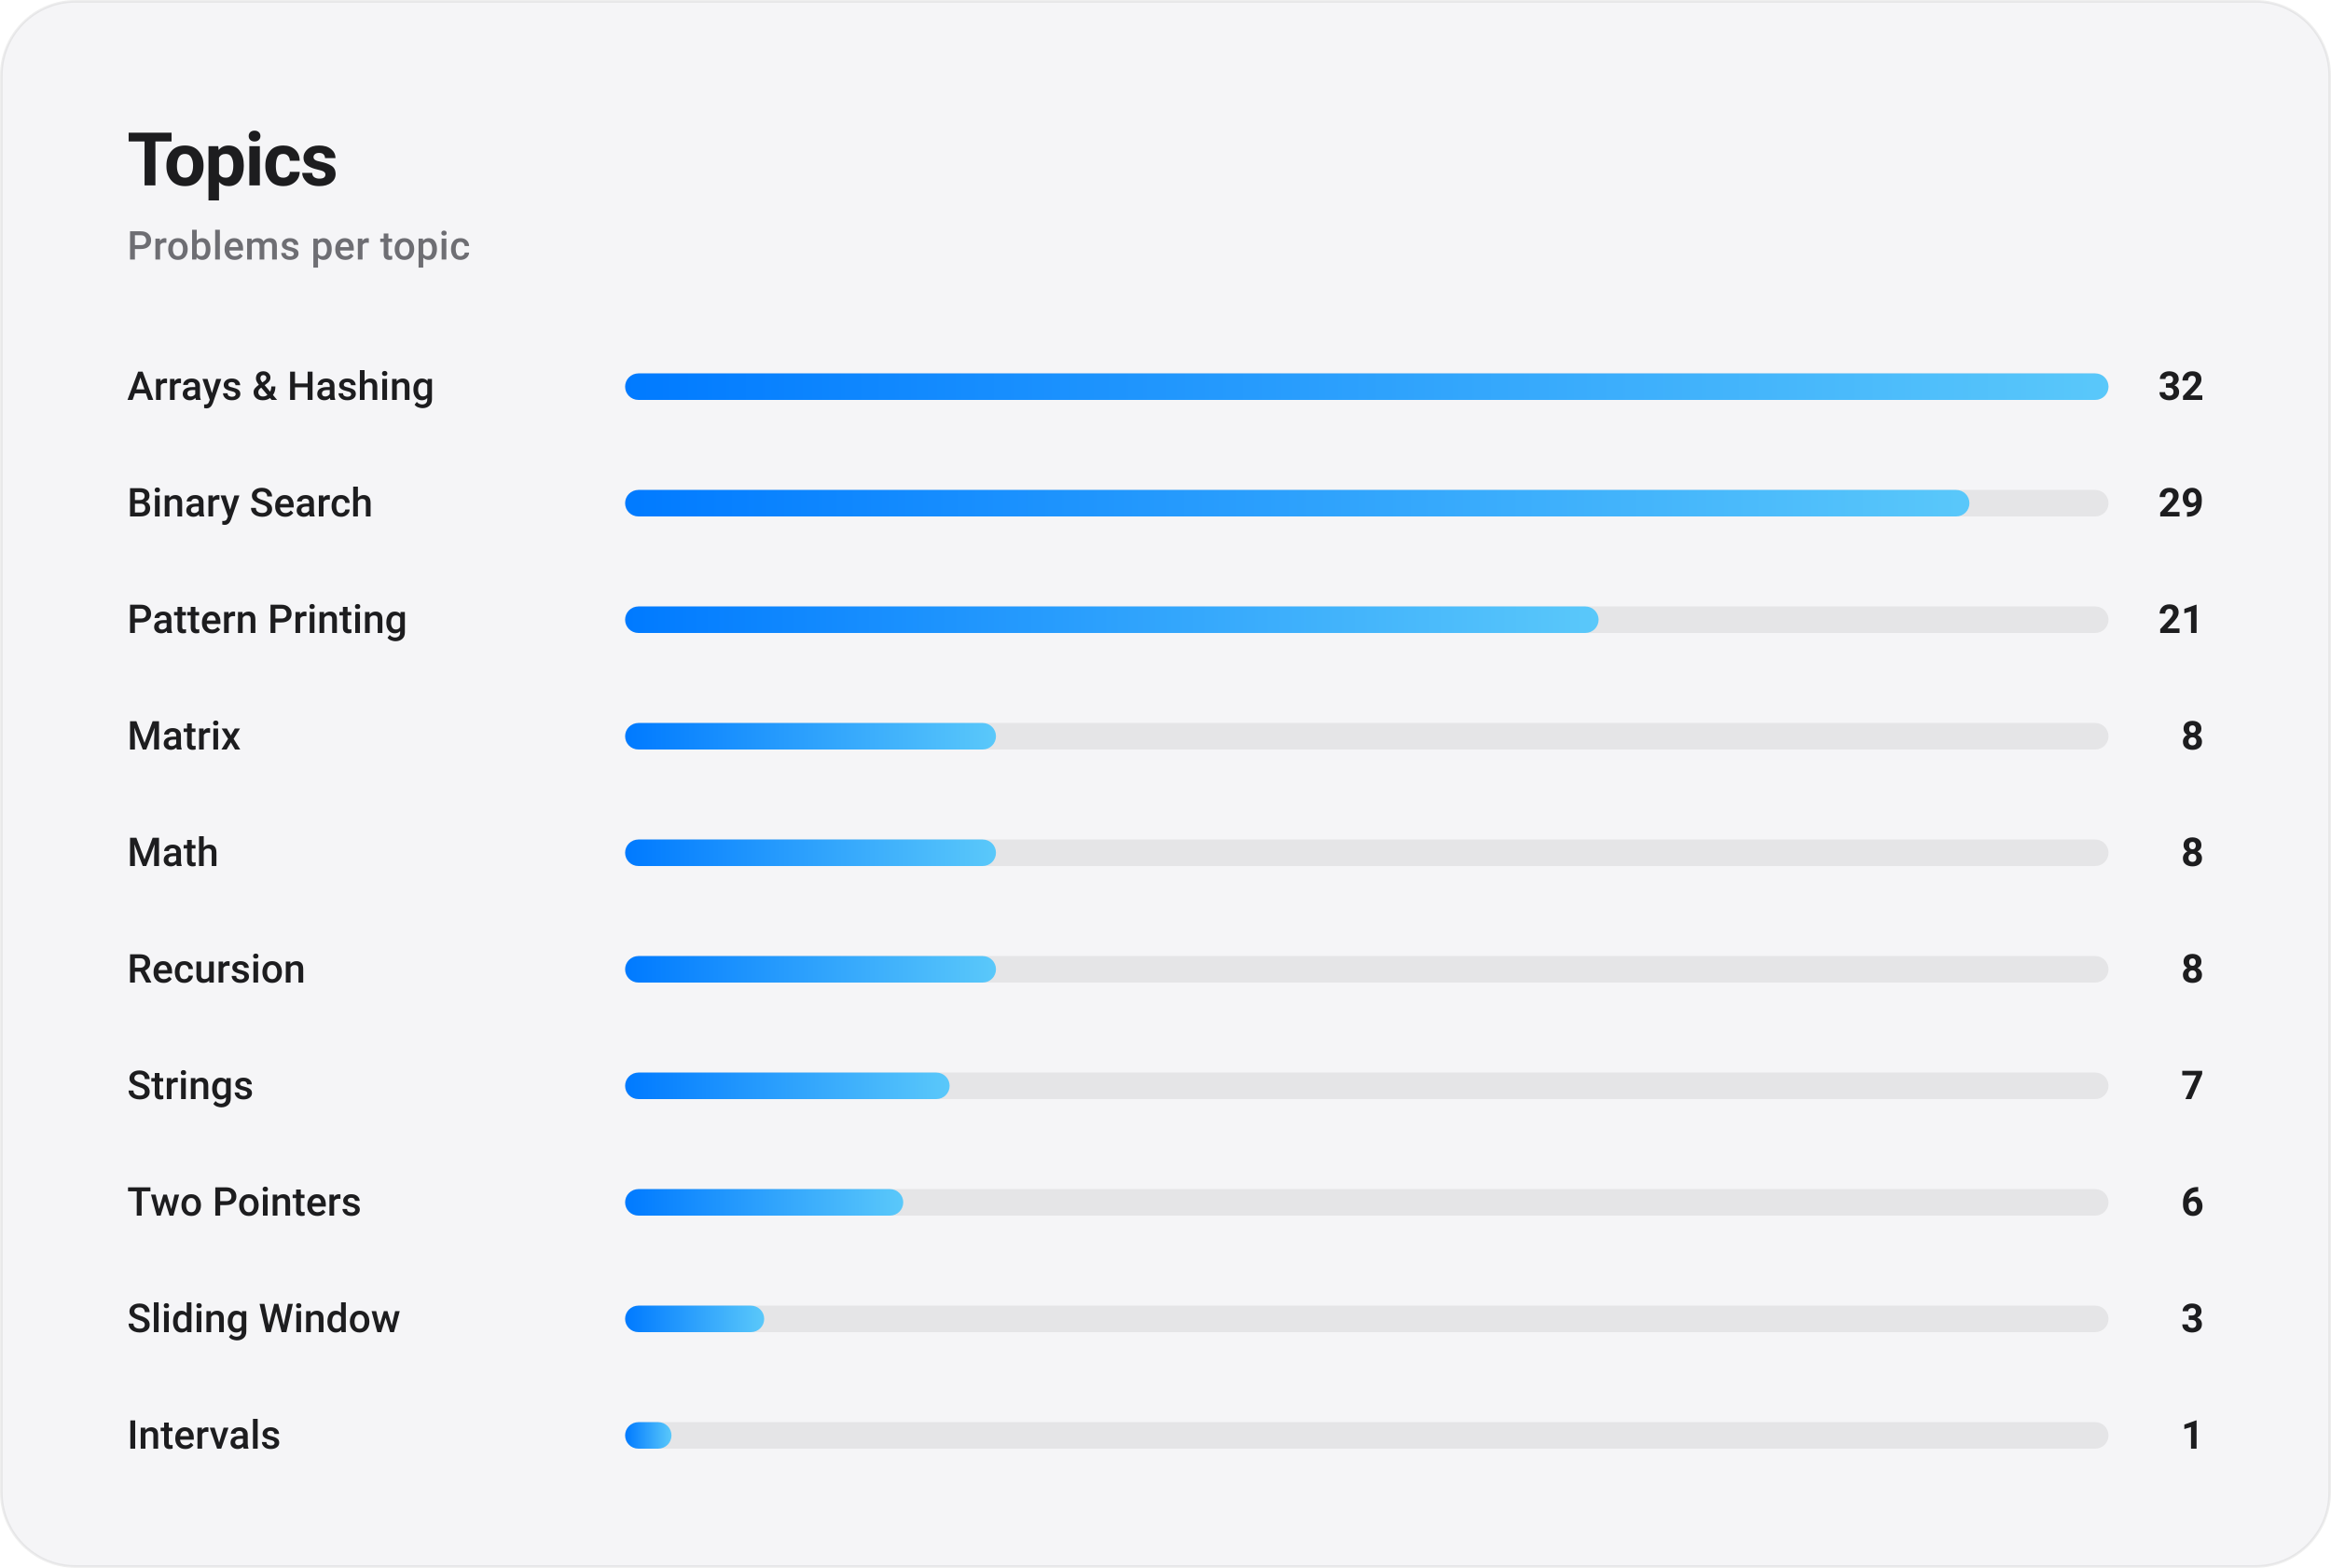
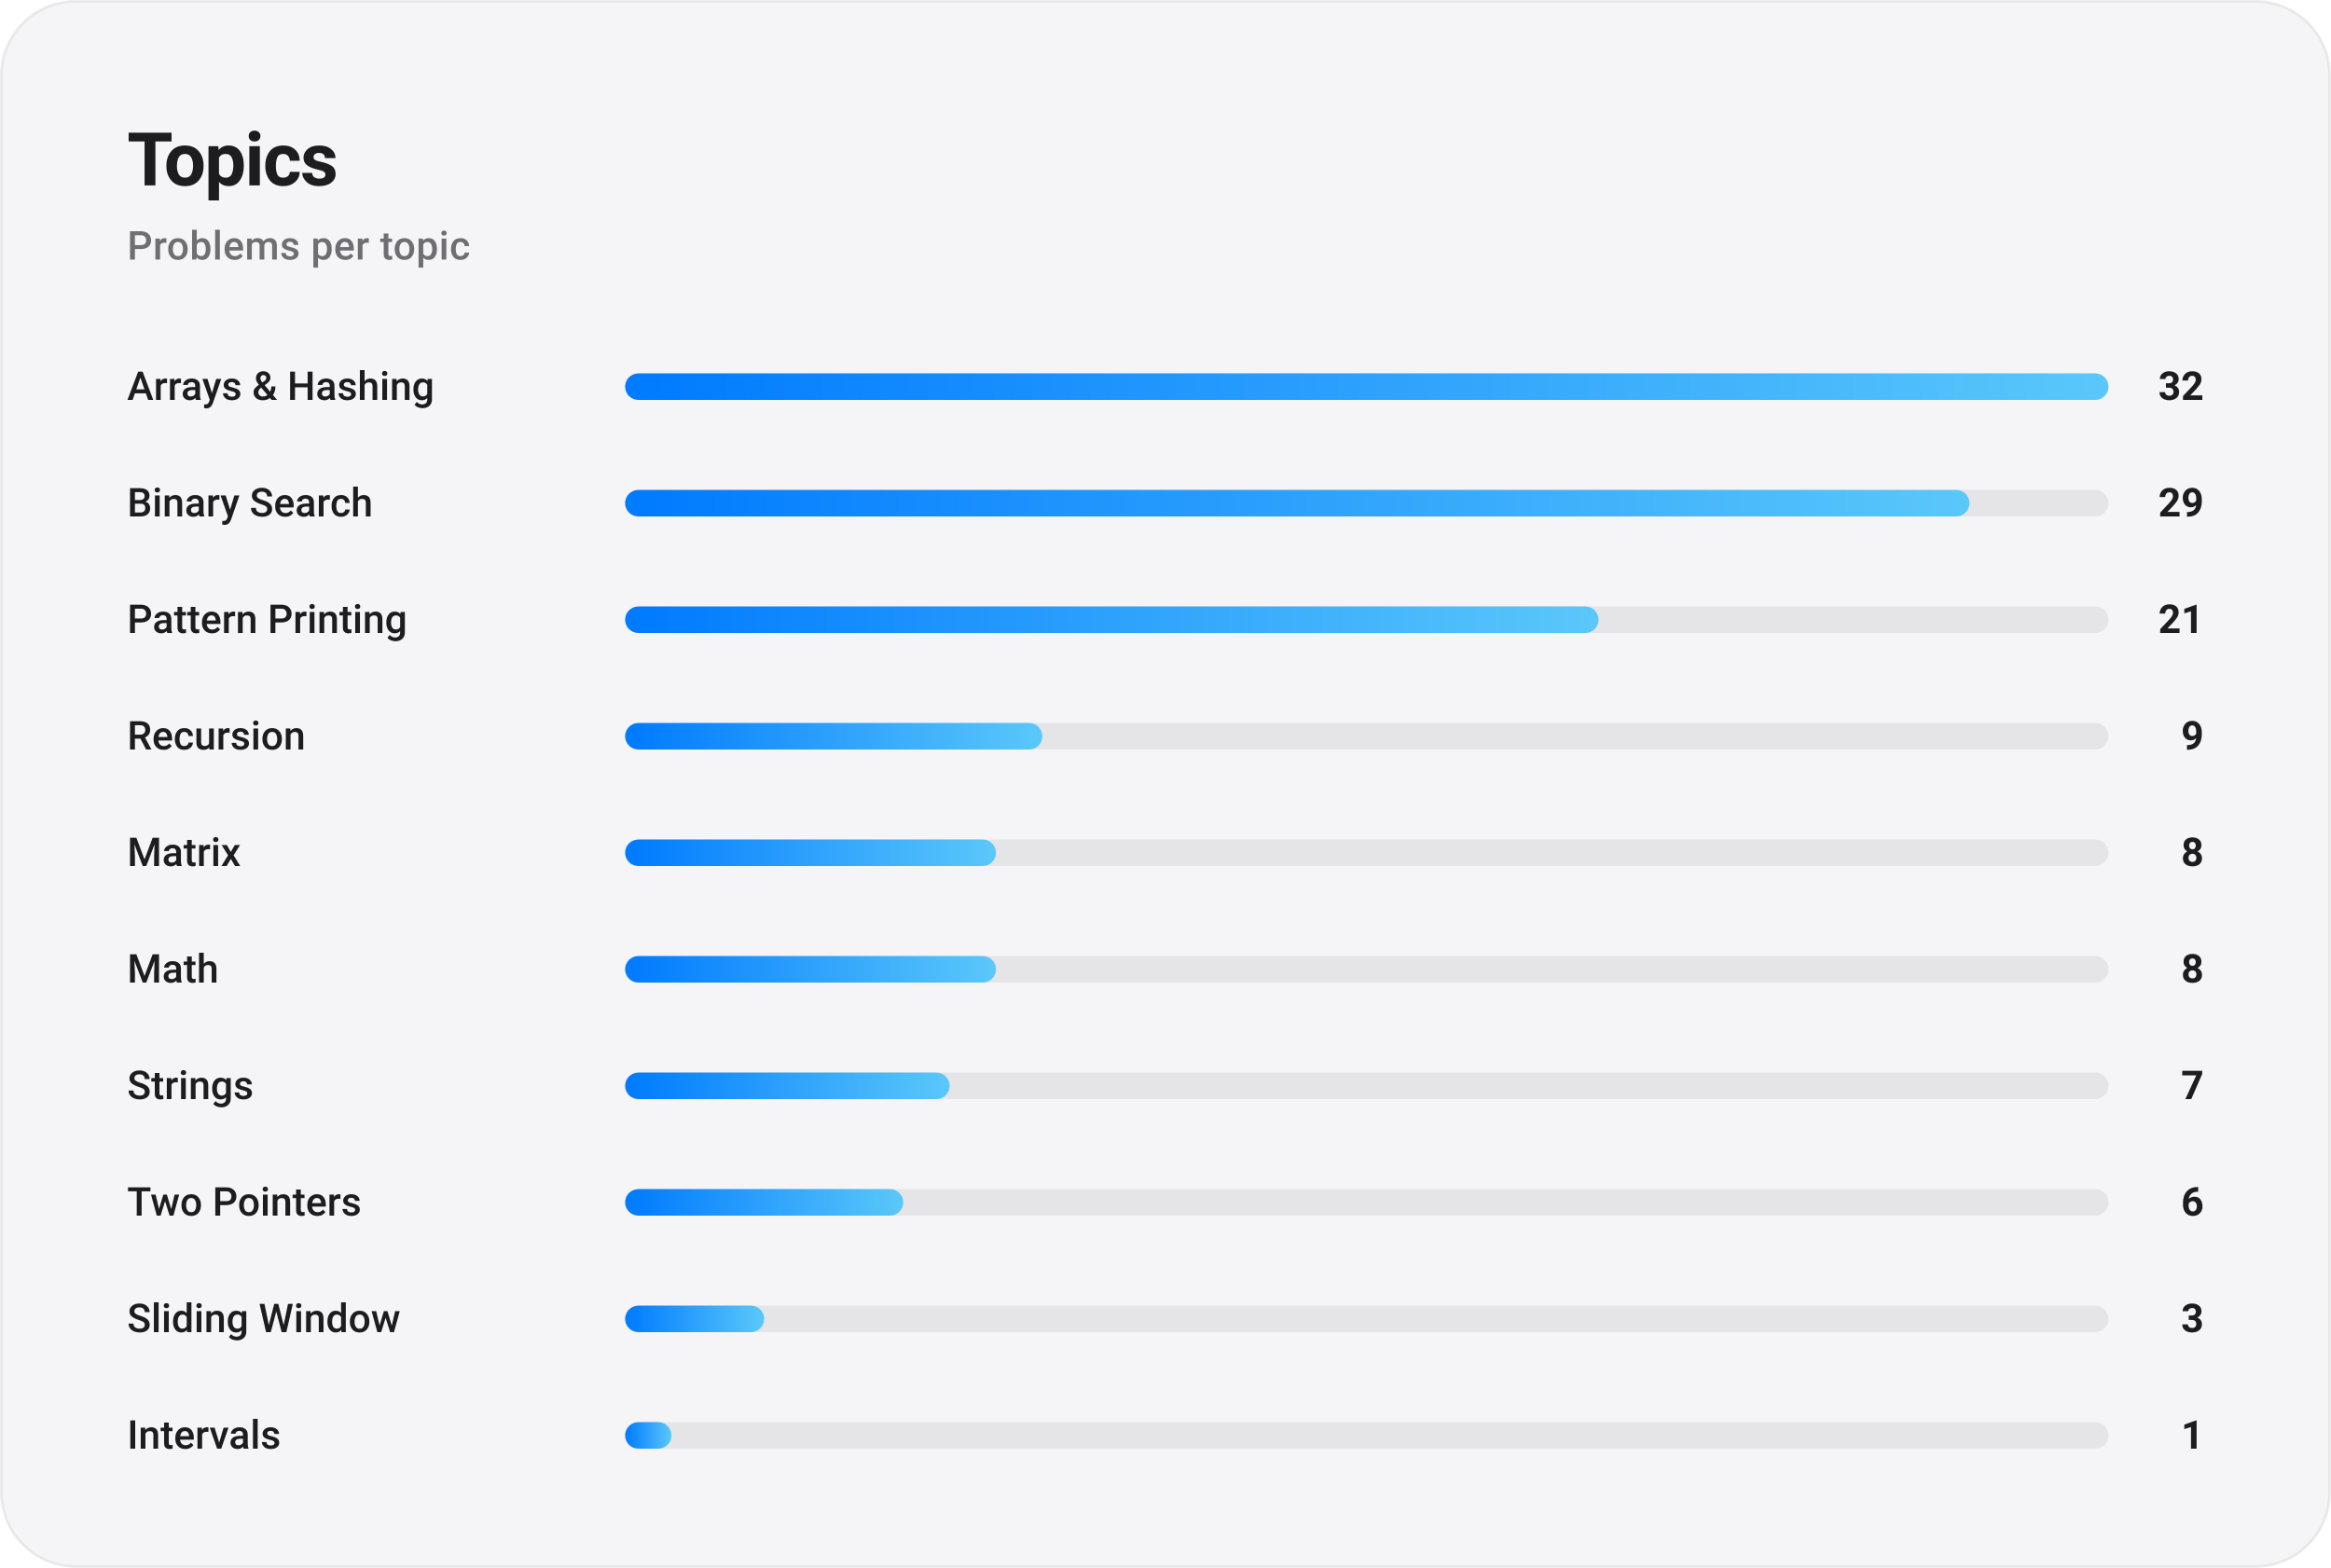
<svg xmlns="http://www.w3.org/2000/svg" width="880" height="592" viewBox="0 0 880 592" role="img" aria-labelledby="t d">
  <defs>
    <style>
text { font-family: -apple-system, BlinkMacSystemFont, "SF Pro Display", "SF Pro Text", "Segoe UI Variable Display", "Segoe UI", system-ui, Roboto, Helvetica, Arial, sans-serif; }
.num { font-variant-numeric: tabular-nums; }
@keyframes grow { from { transform: scaleX(0); } to { transform: scaleX(1); } }
@keyframes rise { from { transform: scaleY(0); } to { transform: scaleY(1); } }
@keyframes pop { from { opacity: 0; transform: scale(.92); } to { opacity: 1; transform: scale(1); } }
@keyframes fade { from { opacity: 0; transform: translateY(6px); } to { opacity: 1; transform: translateY(0); } }
.grow { transform-box: fill-box; transform-origin: 0% 50%; animation: grow .8s cubic-bezier(.22,1,.36,1) both; }
.rise { transform-box: fill-box; transform-origin: 50% 100%; animation: rise .8s cubic-bezier(.22,1,.36,1) both; }
.pop { transform-box: fill-box; transform-origin: 50% 50%; animation: pop .8s cubic-bezier(.22,1,.36,1) both; }
.fade { animation: fade .7s cubic-bezier(.22,1,.36,1) both; }
@media (prefers-reduced-motion: reduce) { .grow, .rise, .pop { transform-box: fill-box; transform-origin: 50% 50%; animation: pop .8s cubic-bezier(.22,1,.36,1) both; }
.fade { animation: none; } }
</style>
    <linearGradient id="acc" x1="0" y1="0" x2="1" y2="0">
      <stop offset="0" stop-color="#007AFF" />
      <stop offset="1" stop-color="#5AC8FA" />
    </linearGradient>
    <linearGradient id="accv" x1="0" y1="1" x2="0" y2="0">
      <stop offset="0" stop-color="#007AFF" />
      <stop offset="1" stop-color="#5AC8FA" />
    </linearGradient>
  </defs>
  <rect x="0.5" y="0.5" width="879" height="591" rx="28" fill="#F5F5F7" stroke="rgba(0,0,0,0.07)" />
  <text x="48" y="70" font-size="28" font-weight="700" fill="#1D1D1F" text-anchor="start" letter-spacing="-0.02em">Topics</text>
  <text x="48" y="98" font-size="15" font-weight="500" fill="#6E6E73" text-anchor="start" letter-spacing="0.01em">Problems per topic</text>
  <text x="48" y="151" font-size="15" font-weight="500" fill="#1D1D1F" text-anchor="start" letter-spacing="0.0em">Arrays &amp; Hashing</text>
  <rect x="236" y="141" width="560" height="10" rx="5" fill="rgba(0,0,0,0.07)" />
  <rect class="grow" style="animation-delay:0ms" x="236" y="141" width="560.0" height="10" rx="5" fill="url(#acc)" />
  <text x="832" y="151" font-size="15" font-weight="650" fill="#1D1D1F" text-anchor="end" letter-spacing="0.0em" class="num">32</text>
  <text x="48" y="195" font-size="15" font-weight="500" fill="#1D1D1F" text-anchor="start" letter-spacing="0.0em">Binary Search</text>
  <rect x="236" y="185" width="560" height="10" rx="5" fill="rgba(0,0,0,0.07)" />
  <rect class="grow" style="animation-delay:60ms" x="236" y="185" width="507.5" height="10" rx="5" fill="url(#acc)" />
  <text x="832" y="195" font-size="15" font-weight="650" fill="#1D1D1F" text-anchor="end" letter-spacing="0.0em" class="num">29</text>
  <text x="48" y="239" font-size="15" font-weight="500" fill="#1D1D1F" text-anchor="start" letter-spacing="0.0em">Pattern Printing</text>
  <rect x="236" y="229" width="560" height="10" rx="5" fill="rgba(0,0,0,0.07)" />
  <rect class="grow" style="animation-delay:120ms" x="236" y="229" width="367.5" height="10" rx="5" fill="url(#acc)" />
  <text x="832" y="239" font-size="15" font-weight="650" fill="#1D1D1F" text-anchor="end" letter-spacing="0.0em" class="num">21</text>
-   <text x="48" y="283" font-size="15" font-weight="500" fill="#1D1D1F" text-anchor="start" letter-spacing="0.0em">Matrix</text>
+   <text x="48" y="283" font-size="15" font-weight="500" fill="#1D1D1F" text-anchor="start" letter-spacing="0.0em">Recursion</text>
  <rect x="236" y="273" width="560" height="10" rx="5" fill="rgba(0,0,0,0.07)" />
-   <rect class="grow" style="animation-delay:180ms" x="236" y="273" width="140.0" height="10" rx="5" fill="url(#acc)" />
-   <text x="832" y="283" font-size="15" font-weight="650" fill="#1D1D1F" text-anchor="end" letter-spacing="0.0em" class="num">8</text>
-   <text x="48" y="327" font-size="15" font-weight="500" fill="#1D1D1F" text-anchor="start" letter-spacing="0.0em">Math</text>
+   <rect class="grow" style="animation-delay:180ms" x="236" y="273" width="157.5" height="10" rx="5" fill="url(#acc)" />
+   <text x="832" y="283" font-size="15" font-weight="650" fill="#1D1D1F" text-anchor="end" letter-spacing="0.0em" class="num">9</text>
+   <text x="48" y="327" font-size="15" font-weight="500" fill="#1D1D1F" text-anchor="start" letter-spacing="0.0em">Matrix</text>
  <rect x="236" y="317" width="560" height="10" rx="5" fill="rgba(0,0,0,0.07)" />
  <rect class="grow" style="animation-delay:240ms" x="236" y="317" width="140.0" height="10" rx="5" fill="url(#acc)" />
  <text x="832" y="327" font-size="15" font-weight="650" fill="#1D1D1F" text-anchor="end" letter-spacing="0.0em" class="num">8</text>
-   <text x="48" y="371" font-size="15" font-weight="500" fill="#1D1D1F" text-anchor="start" letter-spacing="0.0em">Recursion</text>
+   <text x="48" y="371" font-size="15" font-weight="500" fill="#1D1D1F" text-anchor="start" letter-spacing="0.0em">Math</text>
  <rect x="236" y="361" width="560" height="10" rx="5" fill="rgba(0,0,0,0.07)" />
  <rect class="grow" style="animation-delay:300ms" x="236" y="361" width="140.0" height="10" rx="5" fill="url(#acc)" />
  <text x="832" y="371" font-size="15" font-weight="650" fill="#1D1D1F" text-anchor="end" letter-spacing="0.0em" class="num">8</text>
  <text x="48" y="415" font-size="15" font-weight="500" fill="#1D1D1F" text-anchor="start" letter-spacing="0.0em">Strings</text>
  <rect x="236" y="405" width="560" height="10" rx="5" fill="rgba(0,0,0,0.07)" />
  <rect class="grow" style="animation-delay:360ms" x="236" y="405" width="122.5" height="10" rx="5" fill="url(#acc)" />
  <text x="832" y="415" font-size="15" font-weight="650" fill="#1D1D1F" text-anchor="end" letter-spacing="0.0em" class="num">7</text>
  <text x="48" y="459" font-size="15" font-weight="500" fill="#1D1D1F" text-anchor="start" letter-spacing="0.0em">Two Pointers</text>
  <rect x="236" y="449" width="560" height="10" rx="5" fill="rgba(0,0,0,0.07)" />
  <rect class="grow" style="animation-delay:420ms" x="236" y="449" width="105.0" height="10" rx="5" fill="url(#acc)" />
  <text x="832" y="459" font-size="15" font-weight="650" fill="#1D1D1F" text-anchor="end" letter-spacing="0.0em" class="num">6</text>
  <text x="48" y="503" font-size="15" font-weight="500" fill="#1D1D1F" text-anchor="start" letter-spacing="0.0em">Sliding Window</text>
  <rect x="236" y="493" width="560" height="10" rx="5" fill="rgba(0,0,0,0.07)" />
  <rect class="grow" style="animation-delay:480ms" x="236" y="493" width="52.5" height="10" rx="5" fill="url(#acc)" />
  <text x="832" y="503" font-size="15" font-weight="650" fill="#1D1D1F" text-anchor="end" letter-spacing="0.0em" class="num">3</text>
  <text x="48" y="547" font-size="15" font-weight="500" fill="#1D1D1F" text-anchor="start" letter-spacing="0.0em">Intervals</text>
  <rect x="236" y="537" width="560" height="10" rx="5" fill="rgba(0,0,0,0.07)" />
  <rect class="grow" style="animation-delay:540ms" x="236" y="537" width="17.5" height="10" rx="5" fill="url(#acc)" />
  <text x="832" y="547" font-size="15" font-weight="650" fill="#1D1D1F" text-anchor="end" letter-spacing="0.0em" class="num">1</text>
</svg>
